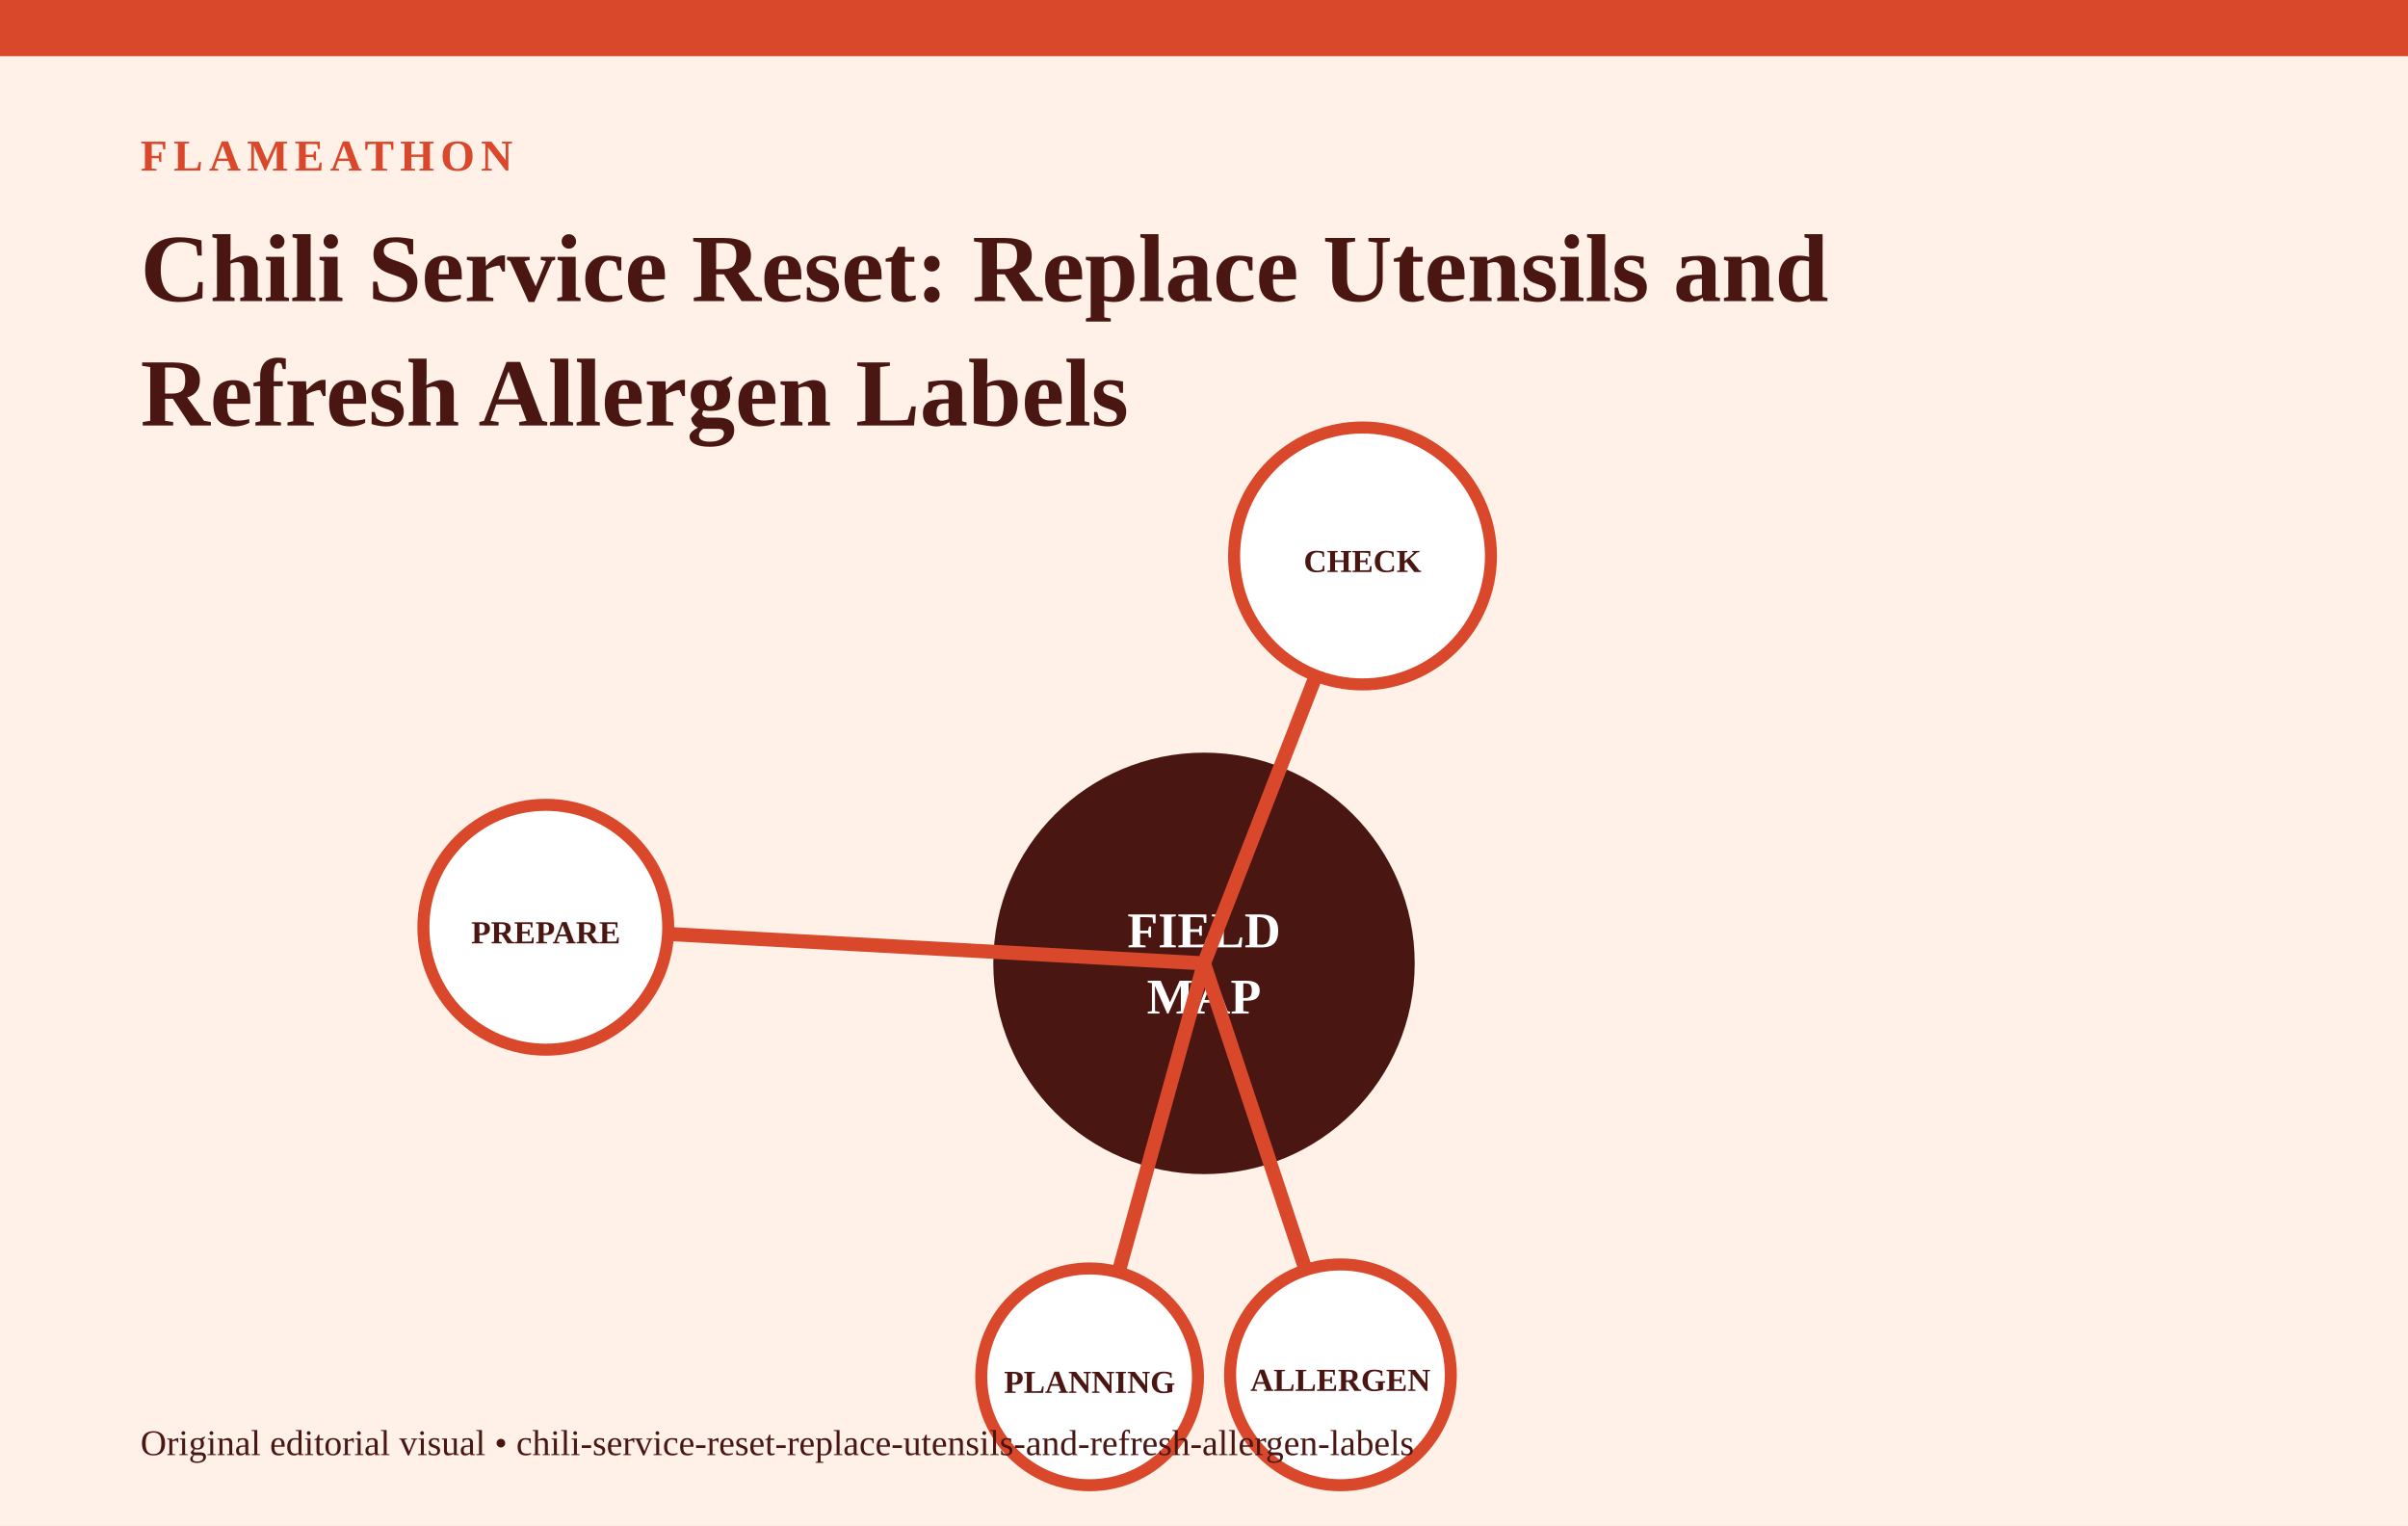
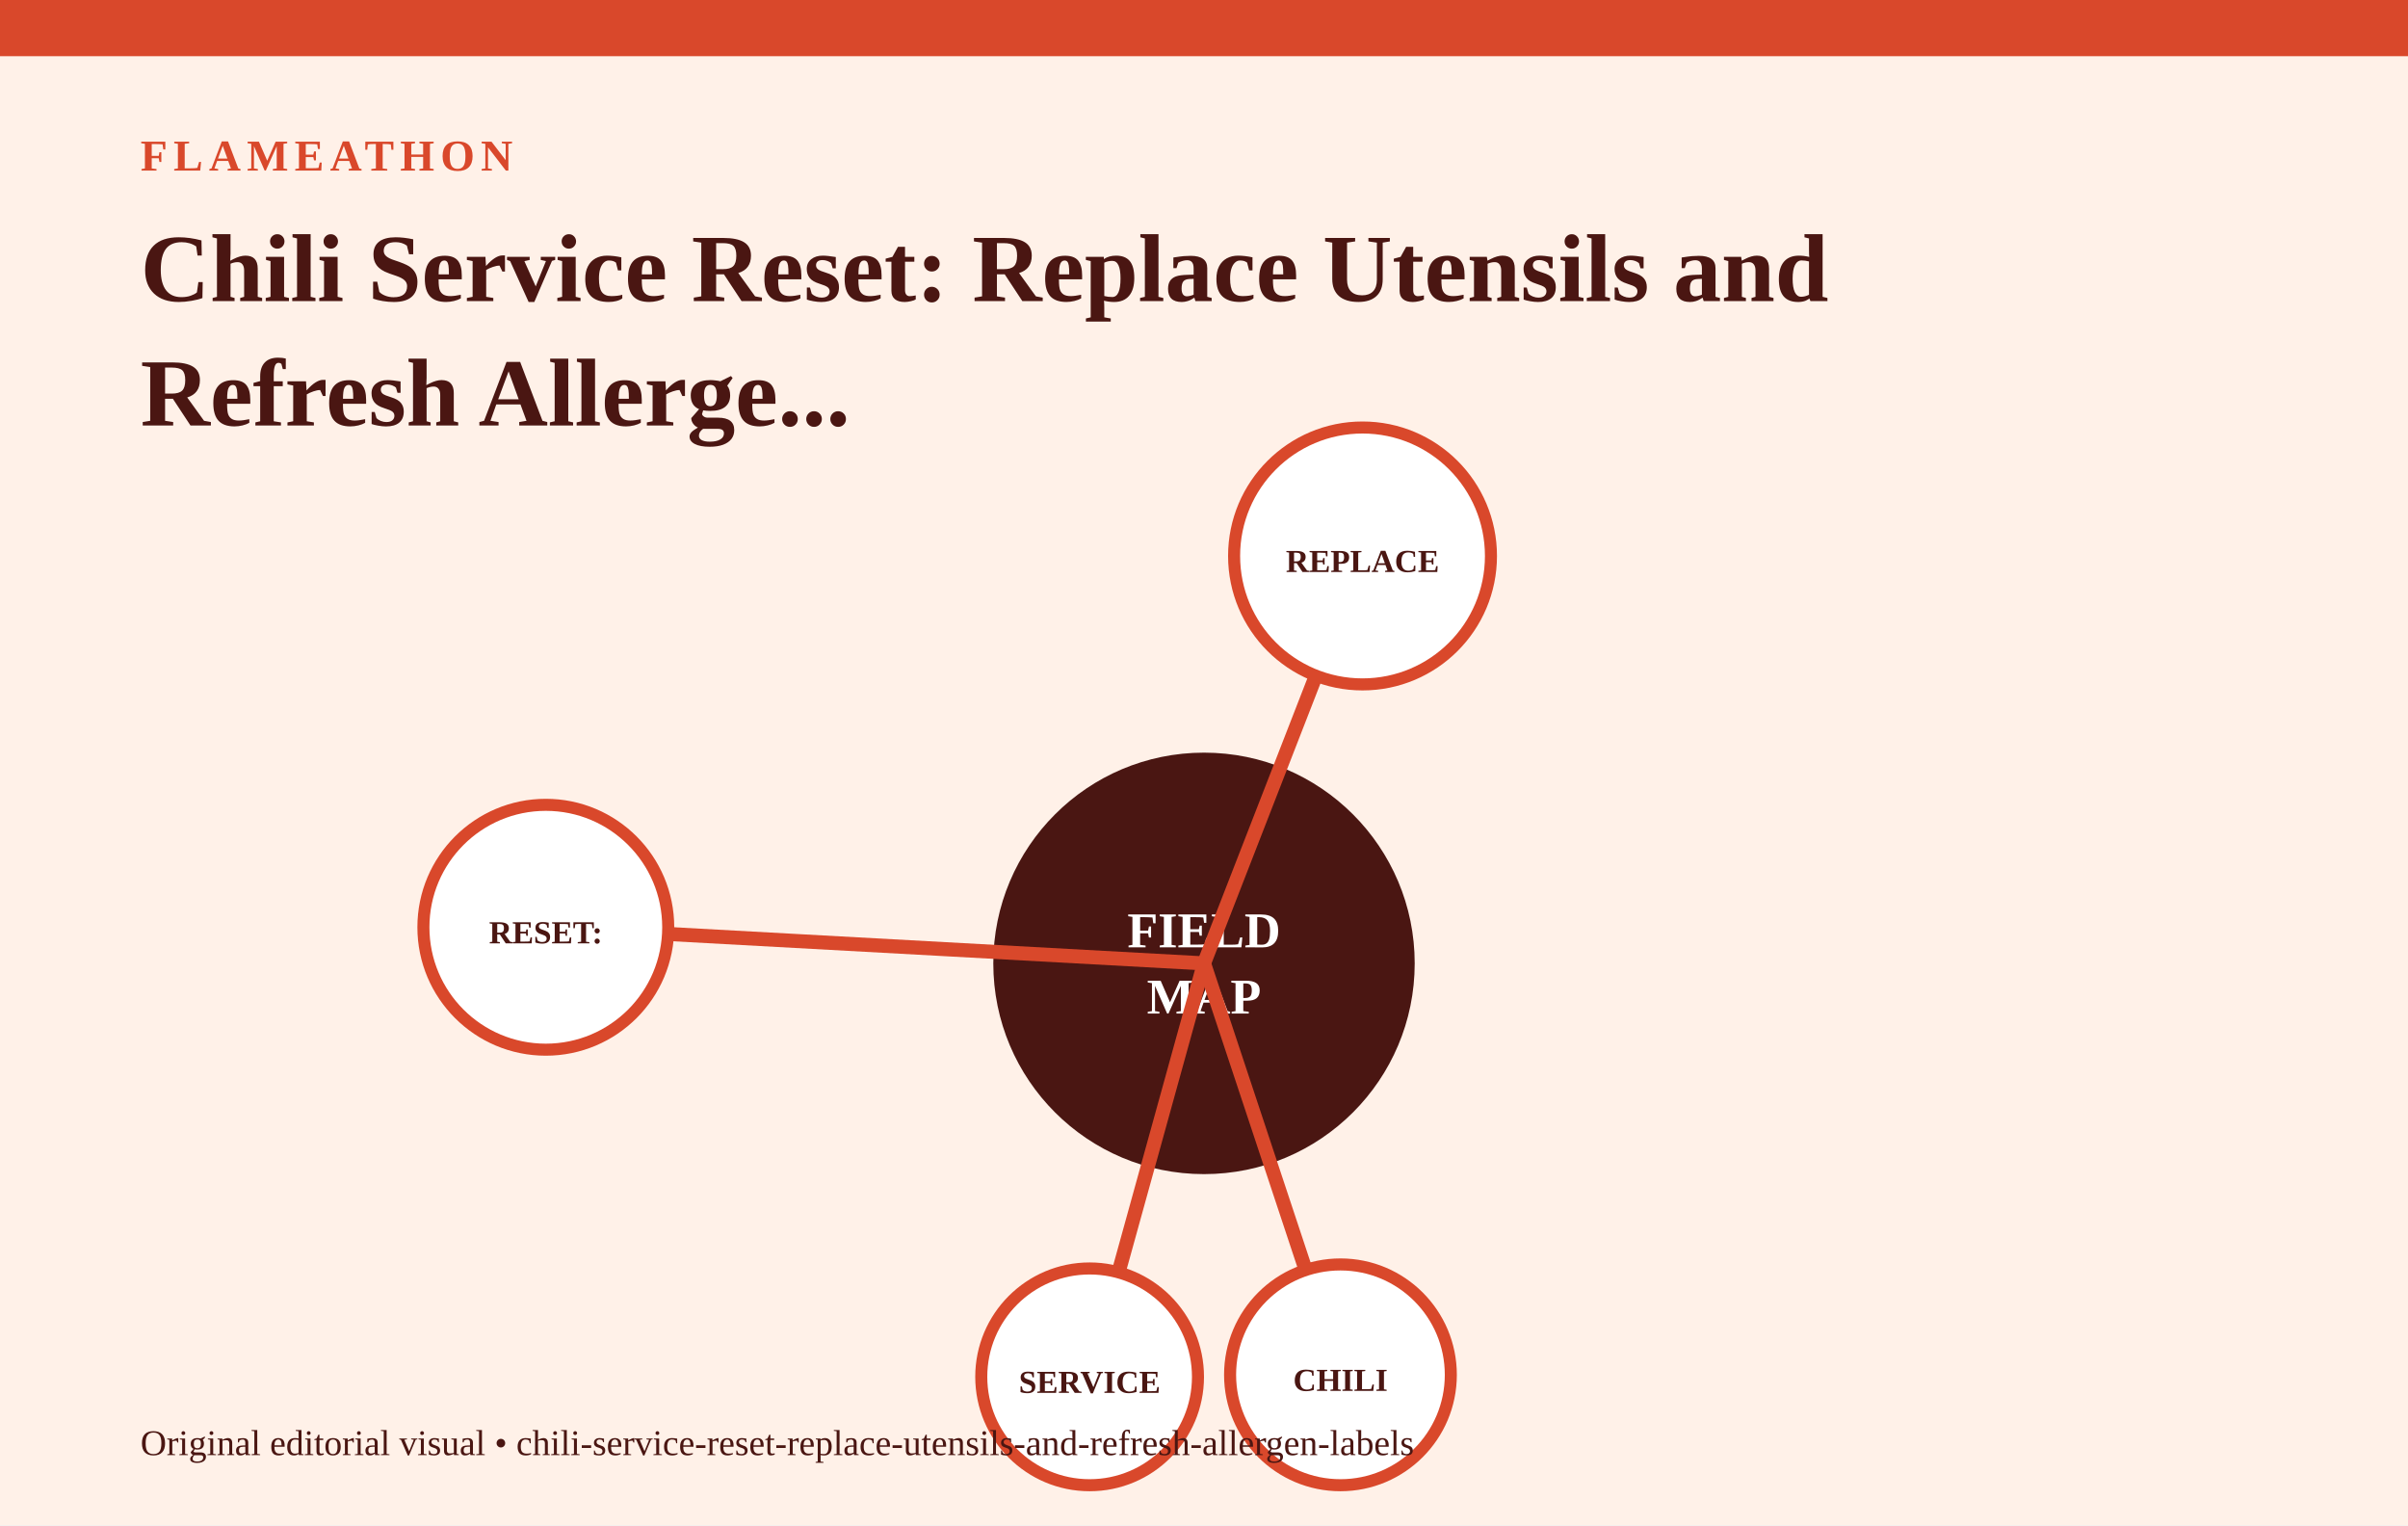
<svg xmlns="http://www.w3.org/2000/svg" width="1200" height="760" viewBox="0 0 1200 760" role="img" aria-labelledby="t d">
  <rect width="1200" height="760" fill="#FFF1E8" />
  <rect width="1200" height="28" fill="#D9482B" />
  <text x="70" y="85" fill="#D9482B" font-size="22" font-weight="700" letter-spacing="3">FLAMEATHON</text>
  <text x="70" y="150" fill="#4A1612" font-size="48" font-weight="700">Chili Service Reset: Replace Utensils and</text>
-   <text x="70" y="212" fill="#4A1612" font-size="48" font-weight="700">Refresh Allergen Labels</text>
+   <text x="70" y="212" fill="#4A1612" font-size="48" font-weight="700">Refresh Allerge...</text>
  <circle cx="600" cy="480" r="105" fill="#4A1612" />
  <text x="600" y="472" text-anchor="middle" fill="white" font-size="25" font-weight="700">FIELD</text>
  <text x="600" y="505" text-anchor="middle" fill="white" font-size="25" font-weight="700">MAP</text>
  <g>
    <line x1="600" y1="480" x2="668" y2="685" stroke="#D9482B" stroke-width="7" />
    <circle cx="668" cy="685" r="55" fill="white" stroke="#D9482B" stroke-width="6" />
-     <text x="668" y="693" text-anchor="middle" fill="#4A1612" font-size="16" font-weight="700">ALLERGEN</text>
+     <text x="668" y="693" text-anchor="middle" fill="#4A1612" font-size="16" font-weight="700">CHILI</text>
  </g>
  <g>
    <line x1="600" y1="480" x2="543" y2="686" stroke="#D9482B" stroke-width="7" />
    <circle cx="543" cy="686" r="54" fill="white" stroke="#D9482B" stroke-width="6" />
-     <text x="543" y="694" text-anchor="middle" fill="#4A1612" font-size="16" font-weight="700">PLANNING</text>
+     <text x="543" y="694" text-anchor="middle" fill="#4A1612" font-size="16" font-weight="700">SERVICE</text>
  </g>
  <g>
    <line x1="600" y1="480" x2="272" y2="462" stroke="#D9482B" stroke-width="7" />
    <circle cx="272" cy="462" r="61" fill="white" stroke="#D9482B" stroke-width="6" />
-     <text x="272" y="470" text-anchor="middle" fill="#4A1612" font-size="16" font-weight="700">PREPARE</text>
+     <text x="272" y="470" text-anchor="middle" fill="#4A1612" font-size="16" font-weight="700">RESET:</text>
  </g>
  <g>
    <line x1="600" y1="480" x2="679" y2="277" stroke="#D9482B" stroke-width="7" />
    <circle cx="679" cy="277" r="64" fill="white" stroke="#D9482B" stroke-width="6" />
-     <text x="679" y="285" text-anchor="middle" fill="#4A1612" font-size="16" font-weight="700">CHECK</text>
+     <text x="679" y="285" text-anchor="middle" fill="#4A1612" font-size="16" font-weight="700">REPLACE</text>
  </g>
  <text x="70" y="725" fill="#4A1612" font-size="18">Original editorial visual • chili-service-reset-replace-utensils-and-refresh-allergen-labels</text>
</svg>
